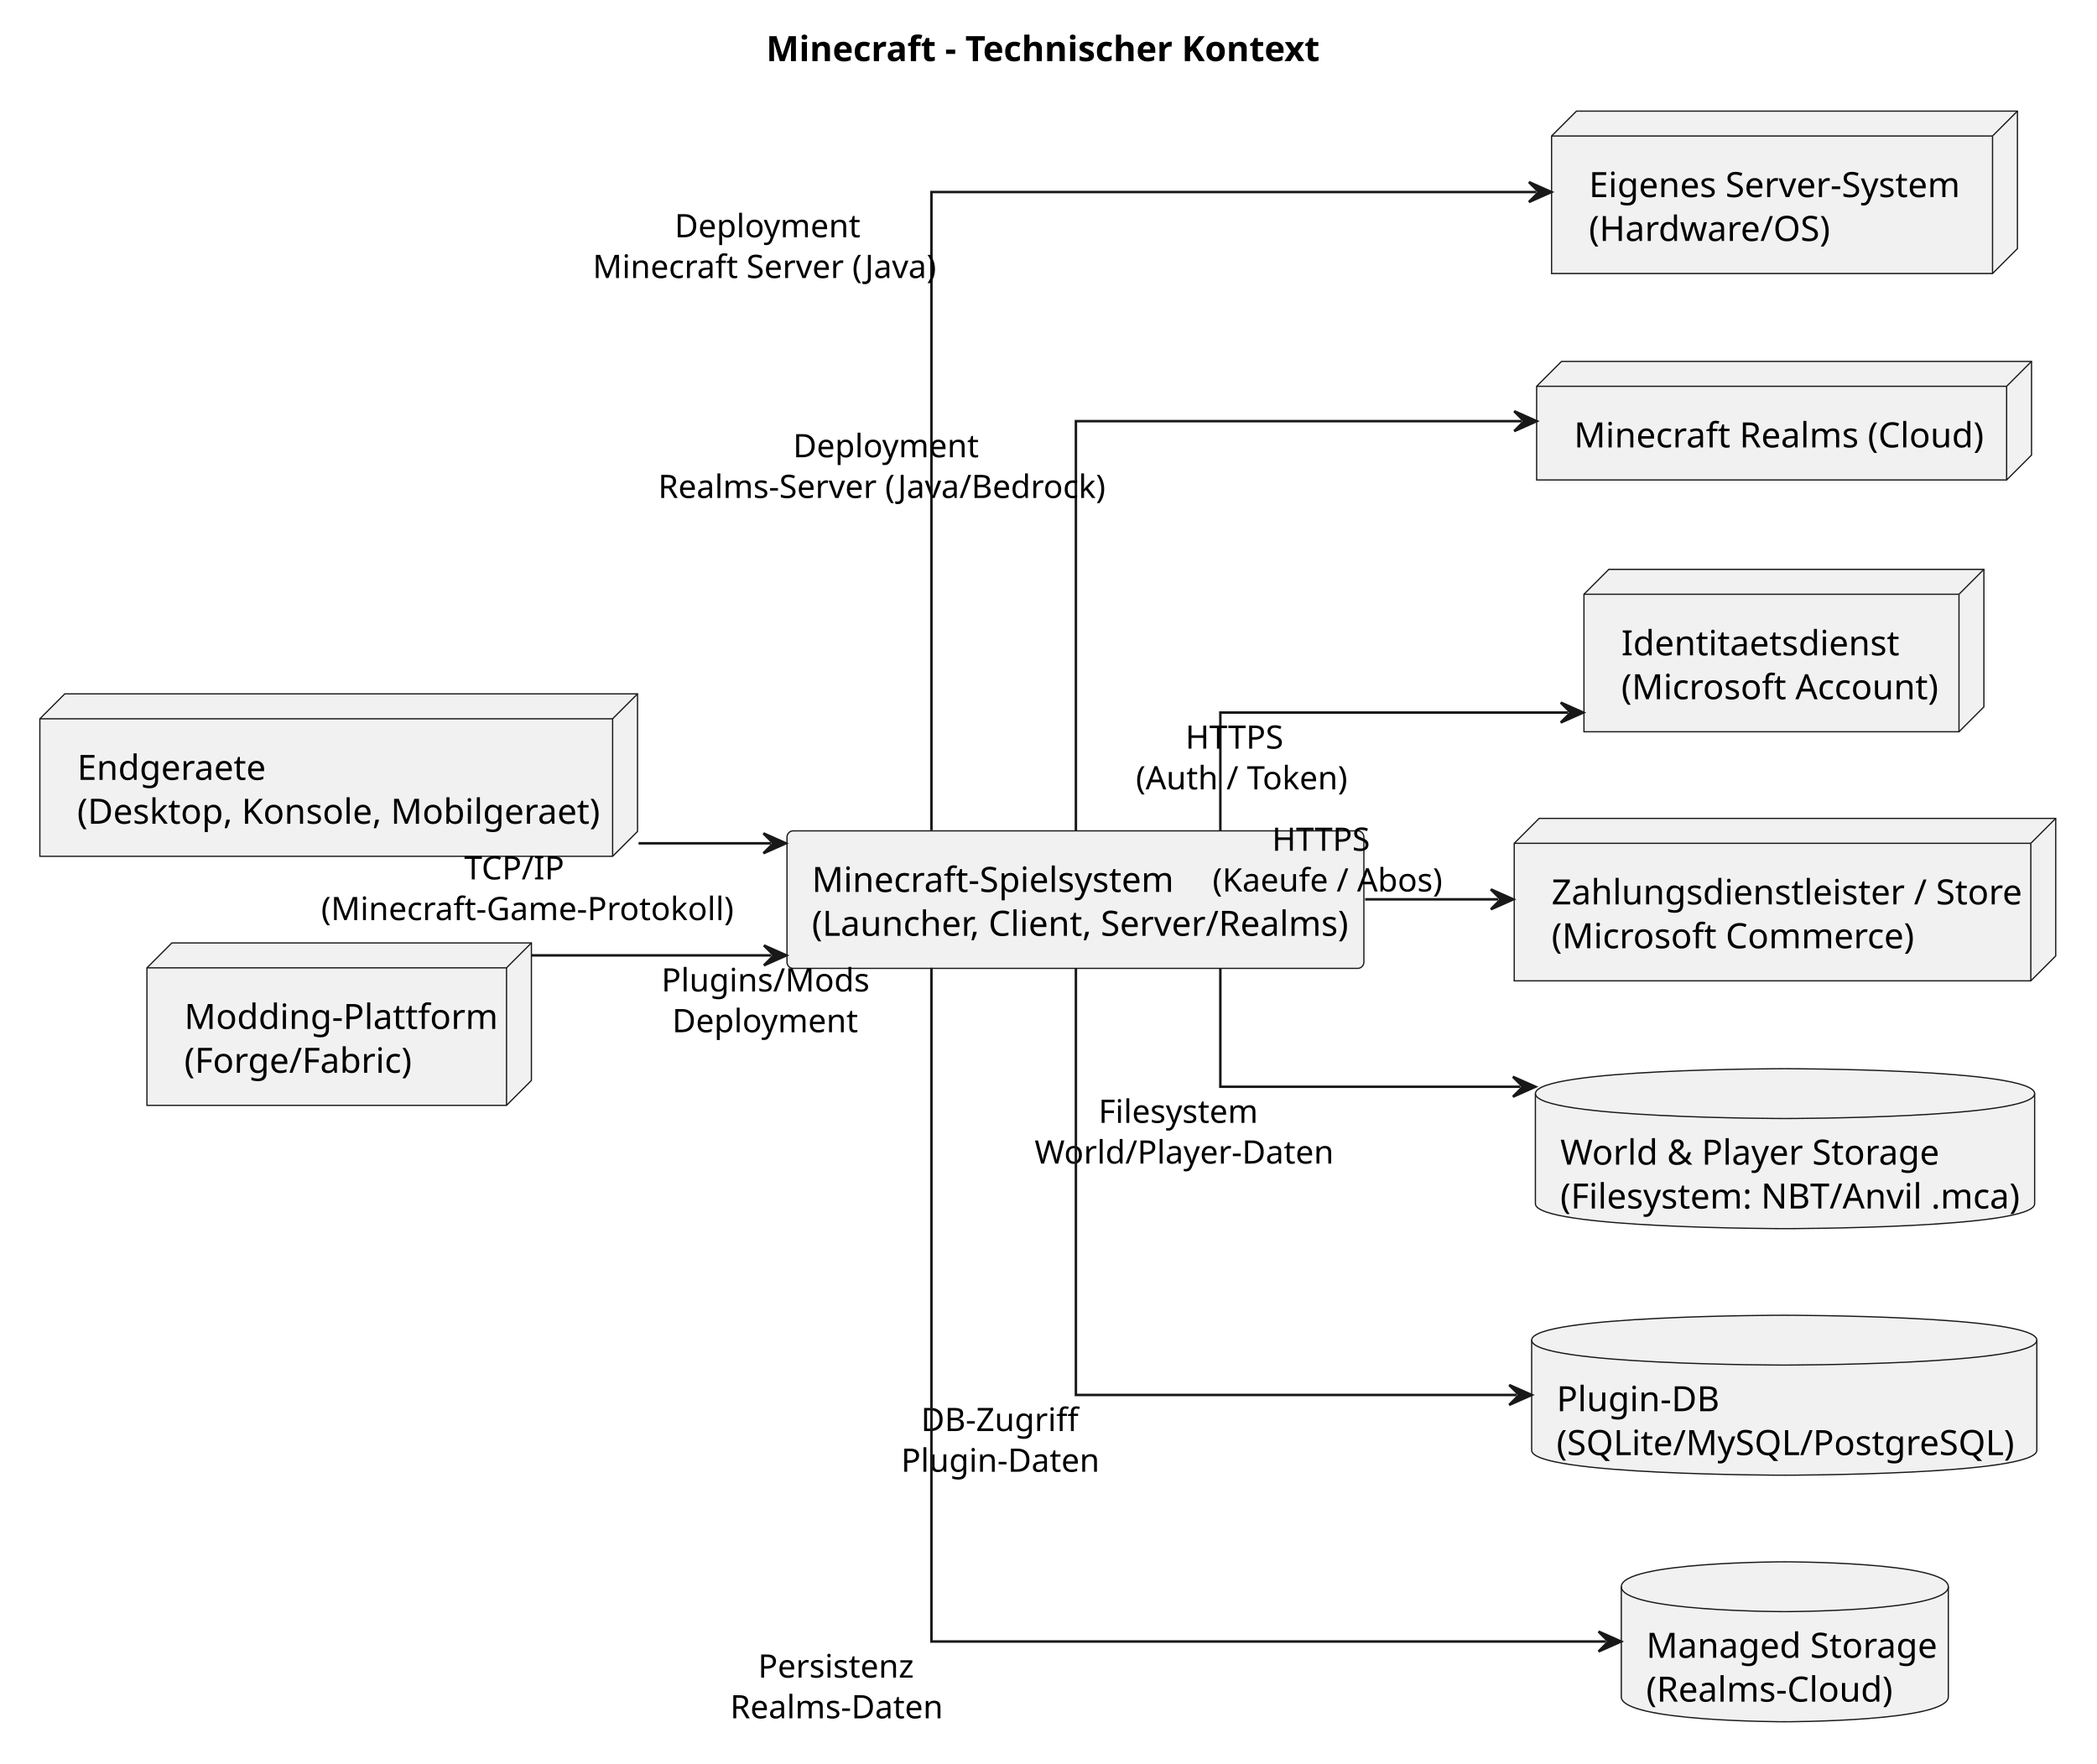
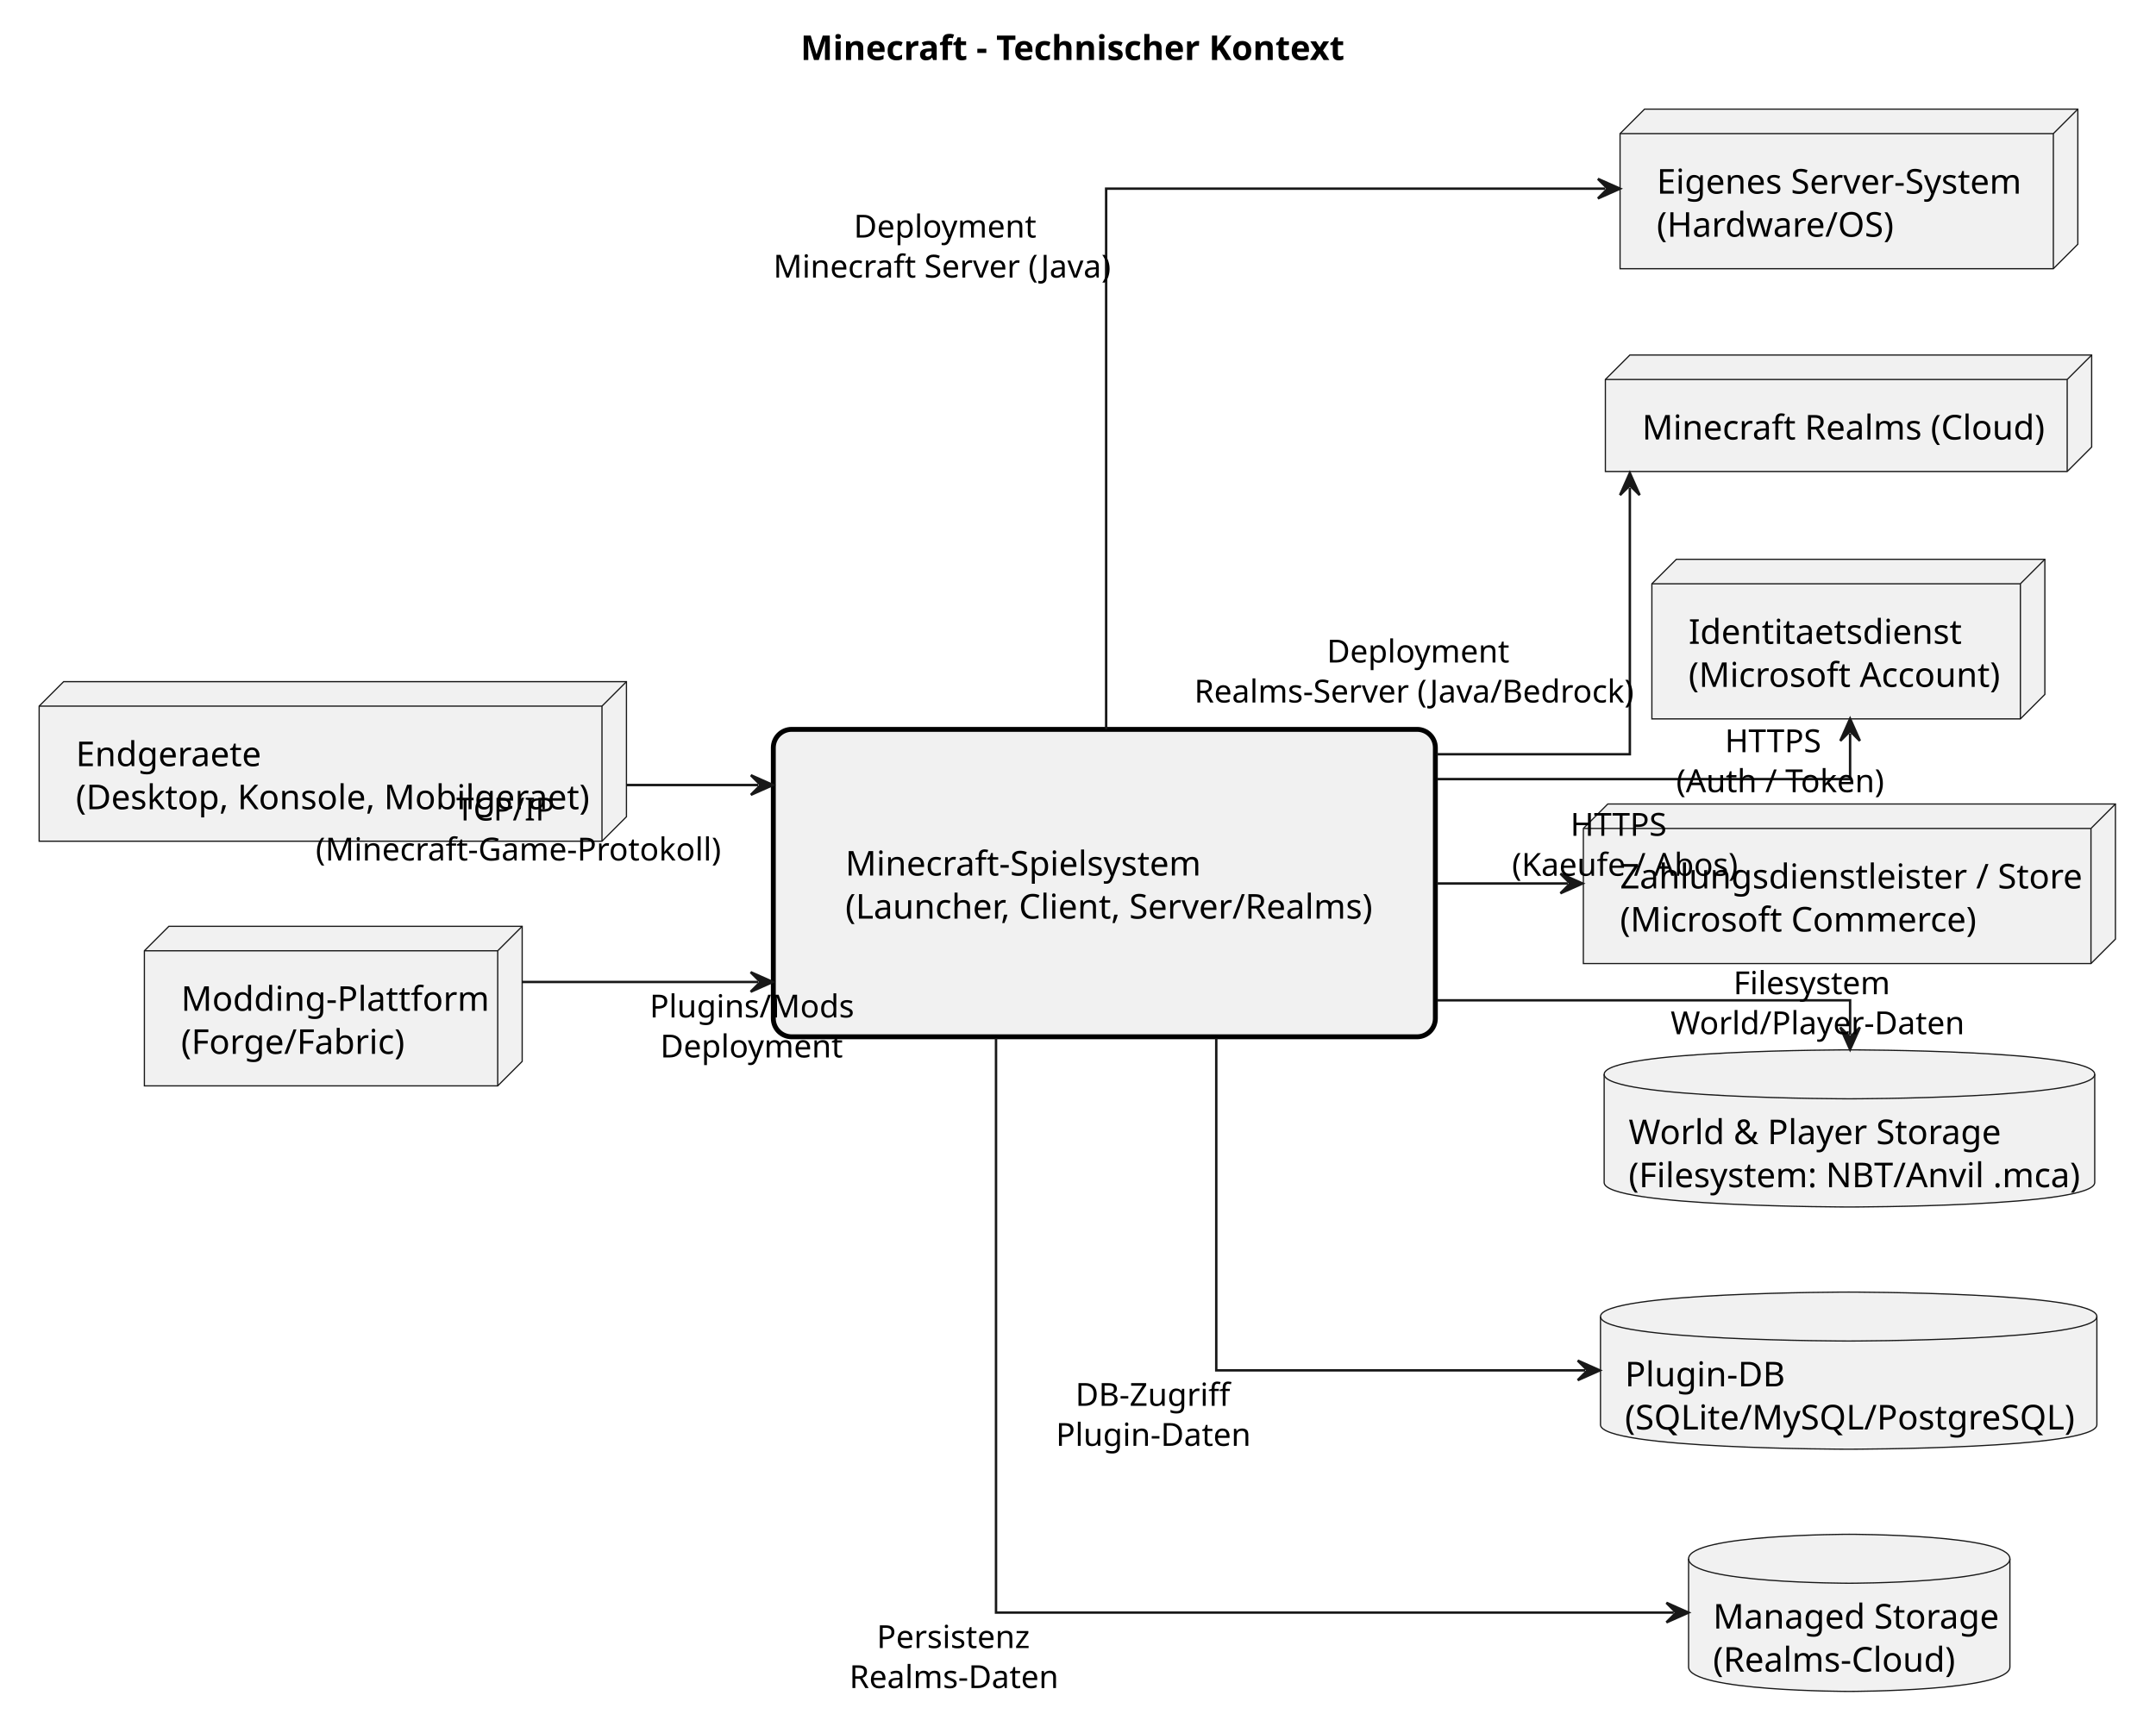
- <svg xmlns="http://www.w3.org/2000/svg" contentStyleType="text/css" data-diagram-type="DESCRIPTION" height="708px" preserveAspectRatio="none" style="width:842px;height:708px;background:#FFFFFF;" version="1.1" viewBox="0 0 842 708" width="842px" zoomAndPan="magnify">
+ <svg xmlns="http://www.w3.org/2000/svg" contentStyleType="text/css" data-diagram-type="DESCRIPTION" height="708px" preserveAspectRatio="none" style="width:881px;height:708px;background:#FFFFFF;" version="1.1" viewBox="0 0 881 708" width="881px" zoomAndPan="magnify">
  <defs />
  <g>
    <g class="title" data-source-line="1">
-       <text fill="#000000" font-family="sans-serif" font-size="14" font-weight="bold" lengthAdjust="spacing" textLength="213.151" x="307.638" y="24.533">Minecraft - Technischer Kontext</text>
+       <text fill="#000000" font-family="sans-serif" font-size="14" font-weight="bold" lengthAdjust="spacing" textLength="213.151" x="327.138" y="24.533">Minecraft - Technischer Kontext</text>
    </g>
-     <g class="entity" data-entity="Minecraft" data-source-line="9" data-uid="ent0002" id="entity_Minecraft">
-       <rect fill="#F1F1F1" height="55.219" rx="2.5" ry="2.5" style="stroke:#181818;stroke-width:0.5;" width="231.634" x="316" y="333.609" />
-       <text fill="#000000" font-family="sans-serif" font-size="14" lengthAdjust="spacing" textLength="137.703" x="326" y="358.143">Minecraft-Spielsystem</text>
-       <text fill="#000000" font-family="sans-serif" font-size="14" lengthAdjust="spacing" textLength="211.634" x="326" y="375.752">(Launcher, Client, Server/Realms)</text>
+     <g class="entity" data-entity="Minecraft" data-source-line="19" data-uid="ent0002" id="entity_Minecraft">
+       <rect fill="#F1F1F1" height="125.656" rx="7.5" ry="7.5" style="stroke:#000000;stroke-width:2;" width="270.53" x="316" y="298.109" />
+       <text fill="#000000" font-family="sans-serif" font-size="14" lengthAdjust="spacing" textLength="3.89" x="326" y="322.643"> </text>
+       <text fill="#000000" font-family="sans-serif" font-size="14" lengthAdjust="spacing" textLength="3.89" x="326" y="340.252"> </text>
+       <text fill="#000000" font-family="sans-serif" font-size="14" lengthAdjust="spacing" textLength="137.703" x="345.448" y="357.861">Minecraft-Spielsystem</text>
+       <text fill="#000000" font-family="sans-serif" font-size="14" lengthAdjust="spacing" textLength="211.634" x="345.448" y="375.471">(Launcher, Client, Server/Realms)</text>
+       <text fill="#000000" font-family="sans-serif" font-size="14" lengthAdjust="spacing" textLength="3.89" x="326" y="393.08"> </text>
+       <text fill="#000000" font-family="sans-serif" font-size="14" lengthAdjust="spacing" textLength="3.89" x="326" y="410.69"> </text>
    </g>
-     <g class="entity" data-entity="Clients" data-source-line="12" data-uid="ent0003" id="entity_Clients">
+     <g class="entity" data-entity="Clients" data-source-line="22" data-uid="ent0003" id="entity_Clients">
      <polygon fill="#F1F1F1" points="16,288.609,26,278.609,255.985,278.609,255.985,333.828,245.985,343.828,16,343.828,16,288.609" style="stroke:#181818;stroke-width:0.5;" />
      <line style="stroke:#181818;stroke-width:0.5;" x1="245.985" x2="255.985" y1="288.609" y2="278.609" />
      <line style="stroke:#181818;stroke-width:0.5;" x1="16" x2="245.985" y1="288.609" y2="288.609" />
      <line style="stroke:#181818;stroke-width:0.5;" x1="245.985" x2="245.985" y1="288.609" y2="343.828" />
      <text fill="#000000" font-family="sans-serif" font-size="14" lengthAdjust="spacing" textLength="72.393" x="31" y="313.143">Endgeraete</text>
      <text fill="#000000" font-family="sans-serif" font-size="14" lengthAdjust="spacing" textLength="199.985" x="31" y="330.752">(Desktop, Konsole, Mobilgeraet)</text>
    </g>
-     <g class="entity" data-entity="SelfHostHW" data-source-line="13" data-uid="ent0004" id="entity_SelfHostHW">
-       <polygon fill="#F1F1F1" points="623,54.609,633,44.609,810.055,44.609,810.055,99.828,800.055,109.828,623,109.828,623,54.609" style="stroke:#181818;stroke-width:0.5;" />
-       <line style="stroke:#181818;stroke-width:0.5;" x1="800.055" x2="810.055" y1="54.609" y2="44.609" />
-       <line style="stroke:#181818;stroke-width:0.5;" x1="623" x2="800.055" y1="54.609" y2="54.609" />
-       <line style="stroke:#181818;stroke-width:0.5;" x1="800.055" x2="800.055" y1="54.609" y2="109.828" />
-       <text fill="#000000" font-family="sans-serif" font-size="14" lengthAdjust="spacing" textLength="147.055" x="638" y="79.143">Eigenes Server-System</text>
-       <text fill="#000000" font-family="sans-serif" font-size="14" lengthAdjust="spacing" textLength="94.131" x="638" y="96.752">(Hardware/OS)</text>
+     <g class="entity" data-entity="SelfHostHW" data-source-line="23" data-uid="ent0004" id="entity_SelfHostHW">
+       <polygon fill="#F1F1F1" points="662,54.609,672,44.609,849.055,44.609,849.055,99.828,839.055,109.828,662,109.828,662,54.609" style="stroke:#181818;stroke-width:0.5;" />
+       <line style="stroke:#181818;stroke-width:0.5;" x1="839.055" x2="849.055" y1="54.609" y2="44.609" />
+       <line style="stroke:#181818;stroke-width:0.5;" x1="662" x2="839.055" y1="54.609" y2="54.609" />
+       <line style="stroke:#181818;stroke-width:0.5;" x1="839.055" x2="839.055" y1="54.609" y2="109.828" />
+       <text fill="#000000" font-family="sans-serif" font-size="14" lengthAdjust="spacing" textLength="147.055" x="677" y="79.143">Eigenes Server-System</text>
+       <text fill="#000000" font-family="sans-serif" font-size="14" lengthAdjust="spacing" textLength="94.131" x="677" y="96.752">(Hardware/OS)</text>
    </g>
-     <g class="entity" data-entity="RealmsHW" data-source-line="14" data-uid="ent0005" id="entity_RealmsHW">
-       <polygon fill="#F1F1F1" points="617,155.109,627,145.109,815.71,145.109,815.71,182.719,805.71,192.719,617,192.719,617,155.109" style="stroke:#181818;stroke-width:0.5;" />
-       <line style="stroke:#181818;stroke-width:0.5;" x1="805.71" x2="815.71" y1="155.109" y2="145.109" />
-       <line style="stroke:#181818;stroke-width:0.5;" x1="617" x2="805.71" y1="155.109" y2="155.109" />
-       <line style="stroke:#181818;stroke-width:0.5;" x1="805.71" x2="805.71" y1="155.109" y2="192.719" />
-       <text fill="#000000" font-family="sans-serif" font-size="14" lengthAdjust="spacing" textLength="158.71" x="632" y="179.643">Minecraft Realms (Cloud)</text>
+     <g class="entity" data-entity="RealmsHW" data-source-line="24" data-uid="ent0005" id="entity_RealmsHW">
+       <polygon fill="#F1F1F1" points="656,155.109,666,145.109,854.71,145.109,854.71,182.719,844.71,192.719,656,192.719,656,155.109" style="stroke:#181818;stroke-width:0.5;" />
+       <line style="stroke:#181818;stroke-width:0.5;" x1="844.71" x2="854.71" y1="155.109" y2="145.109" />
+       <line style="stroke:#181818;stroke-width:0.5;" x1="656" x2="844.71" y1="155.109" y2="155.109" />
+       <line style="stroke:#181818;stroke-width:0.5;" x1="844.71" x2="844.71" y1="155.109" y2="192.719" />
+       <text fill="#000000" font-family="sans-serif" font-size="14" lengthAdjust="spacing" textLength="158.71" x="671" y="179.643">Minecraft Realms (Cloud)</text>
    </g>
-     <g class="entity" data-entity="Identity" data-source-line="15" data-uid="ent0006" id="entity_Identity">
-       <polygon fill="#F1F1F1" points="636,238.609,646,228.609,796.586,228.609,796.586,283.828,786.586,293.828,636,293.828,636,238.609" style="stroke:#181818;stroke-width:0.5;" />
-       <line style="stroke:#181818;stroke-width:0.5;" x1="786.586" x2="796.586" y1="238.609" y2="228.609" />
-       <line style="stroke:#181818;stroke-width:0.5;" x1="636" x2="786.586" y1="238.609" y2="238.609" />
-       <line style="stroke:#181818;stroke-width:0.5;" x1="786.586" x2="786.586" y1="238.609" y2="293.828" />
-       <text fill="#000000" font-family="sans-serif" font-size="14" lengthAdjust="spacing" textLength="101.958" x="651" y="263.143">Identitaetsdienst</text>
-       <text fill="#000000" font-family="sans-serif" font-size="14" lengthAdjust="spacing" textLength="120.586" x="651" y="280.752">(Microsoft Account)</text>
+     <g class="entity" data-entity="Identity" data-source-line="25" data-uid="ent0006" id="entity_Identity">
+       <polygon fill="#F1F1F1" points="675,238.609,685,228.609,835.586,228.609,835.586,283.828,825.586,293.828,675,293.828,675,238.609" style="stroke:#181818;stroke-width:0.5;" />
+       <line style="stroke:#181818;stroke-width:0.5;" x1="825.586" x2="835.586" y1="238.609" y2="228.609" />
+       <line style="stroke:#181818;stroke-width:0.5;" x1="675" x2="825.586" y1="238.609" y2="238.609" />
+       <line style="stroke:#181818;stroke-width:0.5;" x1="825.586" x2="825.586" y1="238.609" y2="293.828" />
+       <text fill="#000000" font-family="sans-serif" font-size="14" lengthAdjust="spacing" textLength="101.958" x="690" y="263.143">Identitaetsdienst</text>
+       <text fill="#000000" font-family="sans-serif" font-size="14" lengthAdjust="spacing" textLength="120.586" x="690" y="280.752">(Microsoft Account)</text>
    </g>
-     <g class="entity" data-entity="Commerce" data-source-line="16" data-uid="ent0007" id="entity_Commerce">
-       <polygon fill="#F1F1F1" points="608,338.609,618,328.609,825.427,328.609,825.427,383.828,815.427,393.828,608,393.828,608,338.609" style="stroke:#181818;stroke-width:0.5;" />
-       <line style="stroke:#181818;stroke-width:0.5;" x1="815.427" x2="825.427" y1="338.609" y2="328.609" />
-       <line style="stroke:#181818;stroke-width:0.5;" x1="608" x2="815.427" y1="338.609" y2="338.609" />
-       <line style="stroke:#181818;stroke-width:0.5;" x1="815.427" x2="815.427" y1="338.609" y2="393.828" />
-       <text fill="#000000" font-family="sans-serif" font-size="14" lengthAdjust="spacing" textLength="177.427" x="623" y="363.143">Zahlungsdienstleister / Store</text>
-       <text fill="#000000" font-family="sans-serif" font-size="14" lengthAdjust="spacing" textLength="138.455" x="623" y="380.752">(Microsoft Commerce)</text>
+     <g class="entity" data-entity="Commerce" data-source-line="26" data-uid="ent0007" id="entity_Commerce">
+       <polygon fill="#F1F1F1" points="647,338.609,657,328.609,864.427,328.609,864.427,383.828,854.427,393.828,647,393.828,647,338.609" style="stroke:#181818;stroke-width:0.5;" />
+       <line style="stroke:#181818;stroke-width:0.5;" x1="854.427" x2="864.427" y1="338.609" y2="328.609" />
+       <line style="stroke:#181818;stroke-width:0.5;" x1="647" x2="854.427" y1="338.609" y2="338.609" />
+       <line style="stroke:#181818;stroke-width:0.5;" x1="854.427" x2="854.427" y1="338.609" y2="393.828" />
+       <text fill="#000000" font-family="sans-serif" font-size="14" lengthAdjust="spacing" textLength="177.427" x="662" y="363.143">Zahlungsdienstleister / Store</text>
+       <text fill="#000000" font-family="sans-serif" font-size="14" lengthAdjust="spacing" textLength="138.455" x="662" y="380.752">(Microsoft Commerce)</text>
    </g>
-     <g class="entity" data-entity="WorldStore" data-source-line="17" data-uid="ent0008" id="entity_WorldStore">
-       <path d="M616.5,439.109 C616.5,429.109 716.731,429.109 716.731,429.109 C716.731,429.109 816.962,429.109 816.962,439.109 L816.962,483.328 C816.962,493.328 716.731,493.328 716.731,493.328 C716.731,493.328 616.5,493.328 616.5,483.328 L616.5,439.109" fill="#F1F1F1" style="stroke:#181818;stroke-width:0.5;" />
-       <path d="M616.5,439.109 C616.5,449.109 716.731,449.109 716.731,449.109 C716.731,449.109 816.962,449.109 816.962,439.109" fill="none" style="stroke:#181818;stroke-width:0.5;" />
-       <text fill="#000000" font-family="sans-serif" font-size="14" lengthAdjust="spacing" textLength="146.282" x="626.5" y="467.643">World &amp; Player Storage</text>
-       <text fill="#000000" font-family="sans-serif" font-size="14" lengthAdjust="spacing" textLength="180.462" x="626.5" y="485.252">(Filesystem: NBT/Anvil .mca)</text>
+     <g class="entity" data-entity="WorldStore" data-source-line="27" data-uid="ent0008" id="entity_WorldStore">
+       <path d="M655.5,439.109 C655.5,429.109 755.731,429.109 755.731,429.109 C755.731,429.109 855.962,429.109 855.962,439.109 L855.962,483.328 C855.962,493.328 755.731,493.328 755.731,493.328 C755.731,493.328 655.5,493.328 655.5,483.328 L655.5,439.109" fill="#F1F1F1" style="stroke:#181818;stroke-width:0.5;" />
+       <path d="M655.5,439.109 C655.5,449.109 755.731,449.109 755.731,449.109 C755.731,449.109 855.962,449.109 855.962,439.109" fill="none" style="stroke:#181818;stroke-width:0.5;" />
+       <text fill="#000000" font-family="sans-serif" font-size="14" lengthAdjust="spacing" textLength="146.282" x="665.5" y="467.643">World &amp; Player Storage</text>
+       <text fill="#000000" font-family="sans-serif" font-size="14" lengthAdjust="spacing" textLength="180.462" x="665.5" y="485.252">(Filesystem: NBT/Anvil .mca)</text>
    </g>
-     <g class="entity" data-entity="PluginDB" data-source-line="18" data-uid="ent0009" id="entity_PluginDB">
-       <path d="M615,538.109 C615,528.109 716.42,528.109 716.42,528.109 C716.42,528.109 817.841,528.109 817.841,538.109 L817.841,582.328 C817.841,592.328 716.42,592.328 716.42,592.328 C716.42,592.328 615,592.328 615,582.328 L615,538.109" fill="#F1F1F1" style="stroke:#181818;stroke-width:0.5;" />
-       <path d="M615,538.109 C615,548.109 716.42,548.109 716.42,548.109 C716.42,548.109 817.841,548.109 817.841,538.109" fill="none" style="stroke:#181818;stroke-width:0.5;" />
-       <text fill="#000000" font-family="sans-serif" font-size="14" lengthAdjust="spacing" textLength="63.027" x="625" y="566.643">Plugin-DB</text>
-       <text fill="#000000" font-family="sans-serif" font-size="14" lengthAdjust="spacing" textLength="182.841" x="625" y="584.252">(SQLite/MySQL/PostgreSQL)</text>
+     <g class="entity" data-entity="PluginDB" data-source-line="28" data-uid="ent0009" id="entity_PluginDB">
+       <path d="M654,538.109 C654,528.109 755.42,528.109 755.42,528.109 C755.42,528.109 856.841,528.109 856.841,538.109 L856.841,582.328 C856.841,592.328 755.42,592.328 755.42,592.328 C755.42,592.328 654,592.328 654,582.328 L654,538.109" fill="#F1F1F1" style="stroke:#181818;stroke-width:0.5;" />
+       <path d="M654,538.109 C654,548.109 755.42,548.109 755.42,548.109 C755.42,548.109 856.841,548.109 856.841,538.109" fill="none" style="stroke:#181818;stroke-width:0.5;" />
+       <text fill="#000000" font-family="sans-serif" font-size="14" lengthAdjust="spacing" textLength="63.027" x="664" y="566.643">Plugin-DB</text>
+       <text fill="#000000" font-family="sans-serif" font-size="14" lengthAdjust="spacing" textLength="182.841" x="664" y="584.252">(SQLite/MySQL/PostgreSQL)</text>
    </g>
-     <g class="entity" data-entity="RealmsStorage" data-source-line="19" data-uid="ent0010" id="entity_RealmsStorage">
-       <path d="M651,637.109 C651,627.109 716.651,627.109 716.651,627.109 C716.651,627.109 782.303,627.109 782.303,637.109 L782.303,681.328 C782.303,691.328 716.651,691.328 716.651,691.328 C716.651,691.328 651,691.328 651,681.328 L651,637.109" fill="#F1F1F1" style="stroke:#181818;stroke-width:0.5;" />
-       <path d="M651,637.109 C651,647.109 716.651,647.109 716.651,647.109 C716.651,647.109 782.303,647.109 782.303,637.109" fill="none" style="stroke:#181818;stroke-width:0.5;" />
-       <text fill="#000000" font-family="sans-serif" font-size="14" lengthAdjust="spacing" textLength="111.303" x="661" y="665.643">Managed Storage</text>
-       <text fill="#000000" font-family="sans-serif" font-size="14" lengthAdjust="spacing" textLength="98.02" x="661" y="683.252">(Realms-Cloud)</text>
+     <g class="entity" data-entity="RealmsStorage" data-source-line="29" data-uid="ent0010" id="entity_RealmsStorage">
+       <path d="M690,637.109 C690,627.109 755.651,627.109 755.651,627.109 C755.651,627.109 821.303,627.109 821.303,637.109 L821.303,681.328 C821.303,691.328 755.651,691.328 755.651,691.328 C755.651,691.328 690,691.328 690,681.328 L690,637.109" fill="#F1F1F1" style="stroke:#181818;stroke-width:0.5;" />
+       <path d="M690,637.109 C690,647.109 755.651,647.109 755.651,647.109 C755.651,647.109 821.303,647.109 821.303,637.109" fill="none" style="stroke:#181818;stroke-width:0.5;" />
+       <text fill="#000000" font-family="sans-serif" font-size="14" lengthAdjust="spacing" textLength="111.303" x="700" y="665.643">Managed Storage</text>
+       <text fill="#000000" font-family="sans-serif" font-size="14" lengthAdjust="spacing" textLength="98.02" x="700" y="683.252">(Realms-Cloud)</text>
    </g>
-     <g class="entity" data-entity="ModdingEnv" data-source-line="20" data-uid="ent0011" id="entity_ModdingEnv">
+     <g class="entity" data-entity="ModdingEnv" data-source-line="30" data-uid="ent0011" id="entity_ModdingEnv">
      <polygon fill="#F1F1F1" points="59,388.609,69,378.609,213.379,378.609,213.379,433.828,203.379,443.828,59,443.828,59,388.609" style="stroke:#181818;stroke-width:0.5;" />
      <line style="stroke:#181818;stroke-width:0.5;" x1="203.379" x2="213.379" y1="388.609" y2="378.609" />
      <line style="stroke:#181818;stroke-width:0.5;" x1="59" x2="203.379" y1="388.609" y2="388.609" />
      <line style="stroke:#181818;stroke-width:0.5;" x1="203.379" x2="203.379" y1="388.609" y2="443.828" />
      <text fill="#000000" font-family="sans-serif" font-size="14" lengthAdjust="spacing" textLength="114.379" x="74" y="413.143">Modding-Plattform</text>
      <text fill="#000000" font-family="sans-serif" font-size="14" lengthAdjust="spacing" textLength="88.683" x="74" y="430.752">(Forge/Fabric)</text>
    </g>
-     <g class="link" data-entity-1="Clients" data-entity-2="Minecraft" data-source-line="23" data-uid="lnk12" id="link_Clients_Minecraft">
-       <path d="M256.39,338.609 C275.92,338.609 290.11,338.609 309.54,338.609" fill="none" id="Clients-to-Minecraft" style="stroke:#181818;stroke-width:1;" />
-       <polygon fill="#181818" points="315.54,338.609,306.54,334.609,310.54,338.609,306.54,342.609,315.54,338.609" style="stroke:#181818;stroke-width:1;" />
-       <text fill="#000000" font-family="sans-serif" font-size="13" lengthAdjust="spacing" textLength="41.895" x="186.4" y="353.104">TCP/IP</text>
-       <text fill="#000000" font-family="sans-serif" font-size="13" lengthAdjust="spacing" textLength="156.755" x="128.97" y="369.456">(Minecraft-Game-Protokoll)</text>
+     <g class="link" data-entity-1="Clients" data-entity-2="Minecraft" data-source-line="33" data-uid="lnk12" id="link_Clients_Minecraft">
+       <path d="M256.18,320.859 C275.68,320.859 290,320.859 309.84,320.859" fill="none" id="Clients-to-Minecraft" style="stroke:#181818;stroke-width:1;" />
+       <polygon fill="#181818" points="315.84,320.859,306.84,316.859,310.84,320.859,306.84,324.859,315.84,320.859" style="stroke:#181818;stroke-width:1;" />
+       <text fill="#000000" font-family="sans-serif" font-size="13" lengthAdjust="spacing" textLength="41.895" x="186.44" y="335.354">TCP/IP</text>
+       <text fill="#000000" font-family="sans-serif" font-size="13" lengthAdjust="spacing" textLength="156.755" x="129.01" y="351.706">(Minecraft-Game-Protokoll)</text>
    </g>
-     <g class="link" data-entity-1="Minecraft" data-entity-2="Identity" data-source-line="24" data-uid="lnk13" id="link_Minecraft_Identity">
-       <path d="M490,333.609 C490,312.199 490,286.109 490,286.109 C490,286.109 564.64,286.109 629.69,286.109" fill="none" id="Minecraft-to-Identity" style="stroke:#181818;stroke-width:1;" />
-       <polygon fill="#181818" points="635.69,286.109,626.69,282.109,630.69,286.109,626.69,290.109,635.69,286.109" style="stroke:#181818;stroke-width:1;" />
-       <text fill="#000000" font-family="sans-serif" font-size="13" lengthAdjust="spacing" textLength="42.612" x="475.968" y="300.604">HTTPS</text>
-       <text fill="#000000" font-family="sans-serif" font-size="13" lengthAdjust="spacing" textLength="82.367" x="456.09" y="316.956">(Auth / Token)</text>
+     <g class="link" data-entity-1="Minecraft" data-entity-2="Identity" data-source-line="34" data-uid="lnk13" id="link_Minecraft_Identity">
+       <path d="M587.28,318.439 C668.48,318.439 756,318.439 756,318.439 C756,318.439 756,312.669 756,299.799" fill="none" id="Minecraft-to-Identity" style="stroke:#181818;stroke-width:1;" />
+       <polygon fill="#181818" points="756,293.799,752,302.799,756,298.799,760,302.799,756,293.799" style="stroke:#181818;stroke-width:1;" />
+       <text fill="#000000" font-family="sans-serif" font-size="13" lengthAdjust="spacing" textLength="42.612" x="704.838" y="307.435">HTTPS</text>
+       <text fill="#000000" font-family="sans-serif" font-size="13" lengthAdjust="spacing" textLength="82.367" x="684.96" y="323.786">(Auth / Token)</text>
    </g>
-     <g class="link" data-entity-1="Minecraft" data-entity-2="Commerce" data-source-line="25" data-uid="lnk14" id="link_Minecraft_Commerce">
-       <path d="M548.13,361.109 C567.79,361.109 582.15,361.109 601.62,361.109" fill="none" id="Minecraft-to-Commerce" style="stroke:#181818;stroke-width:1;" />
-       <polygon fill="#181818" points="607.62,361.109,598.62,357.109,602.62,361.109,598.62,365.109,607.62,361.109" style="stroke:#181818;stroke-width:1;" />
-       <text fill="#000000" font-family="sans-serif" font-size="13" lengthAdjust="spacing" textLength="42.612" x="510.738" y="341.604">HTTPS</text>
-       <text fill="#000000" font-family="sans-serif" font-size="13" lengthAdjust="spacing" textLength="90.327" x="486.88" y="357.956">(Kaeufe / Abos)</text>
+     <g class="link" data-entity-1="Minecraft" data-entity-2="Commerce" data-source-line="35" data-uid="lnk14" id="link_Minecraft_Commerce">
+       <path d="M587.05,361.109 C607,361.109 621.33,361.109 640.65,361.109" fill="none" id="Minecraft-to-Commerce" style="stroke:#181818;stroke-width:1;" />
+       <polygon fill="#181818" points="646.65,361.109,637.65,357.109,641.65,361.109,637.65,365.109,646.65,361.109" style="stroke:#181818;stroke-width:1;" />
+       <text fill="#000000" font-family="sans-serif" font-size="13" lengthAdjust="spacing" textLength="42.612" x="641.708" y="341.604">HTTPS</text>
+       <text fill="#000000" font-family="sans-serif" font-size="13" lengthAdjust="spacing" textLength="90.327" x="617.85" y="357.956">(Kaeufe / Abos)</text>
    </g>
-     <g class="link" data-entity-1="Minecraft" data-entity-2="SelfHostHW" data-source-line="27" data-uid="lnk15" id="link_Minecraft_SelfHostHW">
-       <path d="M374,333.359 C374,261.899 374,77.109 374,77.109 C374,77.109 515.5,77.109 616.91,77.109" fill="none" id="Minecraft-to-SelfHostHW" style="stroke:#181818;stroke-width:1;" />
-       <polygon fill="#181818" points="622.91,77.109,613.91,73.109,617.91,77.109,613.91,81.109,622.91,77.109" style="stroke:#181818;stroke-width:1;" />
-       <text fill="#000000" font-family="sans-serif" font-size="13" lengthAdjust="spacing" textLength="69.367" x="270.862" y="95.275">Deployment</text>
-       <text fill="#000000" font-family="sans-serif" font-size="13" lengthAdjust="spacing" textLength="135.091" x="238" y="111.626">Minecraft Server (Java)</text>
+     <g class="link" data-entity-1="Minecraft" data-entity-2="SelfHostHW" data-source-line="37" data-uid="lnk15" id="link_Minecraft_SelfHostHW">
+       <path d="M452,298.079 C452,214.409 452,77.109 452,77.109 C452,77.109 566.79,77.109 655.96,77.109" fill="none" id="Minecraft-to-SelfHostHW" style="stroke:#181818;stroke-width:1;" />
+       <polygon fill="#181818" points="661.96,77.109,652.96,73.109,656.96,77.109,652.96,81.109,661.96,77.109" style="stroke:#181818;stroke-width:1;" />
+       <text fill="#000000" font-family="sans-serif" font-size="13" lengthAdjust="spacing" textLength="69.367" x="348.862" y="97.105">Deployment</text>
+       <text fill="#000000" font-family="sans-serif" font-size="13" lengthAdjust="spacing" textLength="135.091" x="316" y="113.456">Minecraft Server (Java)</text>
    </g>
-     <g class="link" data-entity-1="Minecraft" data-entity-2="RealmsHW" data-source-line="28" data-uid="lnk16" id="link_Minecraft_RealmsHW">
-       <path d="M432,333.599 C432,280.509 432,169.109 432,169.109 C432,169.109 528.95,169.109 611,169.109" fill="none" id="Minecraft-to-RealmsHW" style="stroke:#181818;stroke-width:1;" />
-       <polygon fill="#181818" points="617,169.109,608,165.109,612,169.109,608,173.109,617,169.109" style="stroke:#181818;stroke-width:1;" />
-       <text fill="#000000" font-family="sans-serif" font-size="13" lengthAdjust="spacing" textLength="69.367" x="318.424" y="183.605">Deployment</text>
-       <text fill="#000000" font-family="sans-serif" font-size="13" lengthAdjust="spacing" textLength="177.715" x="264.25" y="199.956">Realms-Server (Java/Bedrock)</text>
+     <g class="link" data-entity-1="Minecraft" data-entity-2="RealmsHW" data-source-line="38" data-uid="lnk16" id="link_Minecraft_RealmsHW">
+       <path d="M587.04,308.279 C629.74,308.279 666,308.279 666,308.279 C666,308.279 666,239.219 666,199.349" fill="none" id="Minecraft-to-RealmsHW" style="stroke:#181818;stroke-width:1;" />
+       <polygon fill="#181818" points="666,193.349,662,202.349,666,198.349,670,202.349,666,193.349" style="stroke:#181818;stroke-width:1;" />
+       <text fill="#000000" font-family="sans-serif" font-size="13" lengthAdjust="spacing" textLength="69.367" x="542.174" y="270.784">Deployment</text>
+       <text fill="#000000" font-family="sans-serif" font-size="13" lengthAdjust="spacing" textLength="177.715" x="488" y="287.136">Realms-Server (Java/Bedrock)</text>
    </g>
-     <g class="link" data-entity-1="Minecraft" data-entity-2="WorldStore" data-source-line="30" data-uid="lnk17" id="link_Minecraft_WorldStore">
-       <path d="M490,388.699 C490,410.179 490,436.359 490,436.359 C490,436.359 549.82,436.359 610.49,436.359" fill="none" id="Minecraft-to-WorldStore" style="stroke:#181818;stroke-width:1;" />
-       <polygon fill="#181818" points="616.49,436.359,607.49,432.359,611.49,436.359,607.49,440.359,616.49,436.359" style="stroke:#181818;stroke-width:1;" />
-       <text fill="#000000" font-family="sans-serif" font-size="13" lengthAdjust="spacing" textLength="62.118" x="441.074" y="450.854">Filesystem</text>
-       <text fill="#000000" font-family="sans-serif" font-size="13" lengthAdjust="spacing" textLength="113.426" x="415.42" y="467.206">World/Player-Daten</text>
+     <g class="link" data-entity-1="Minecraft" data-entity-2="WorldStore" data-source-line="40" data-uid="lnk17" id="link_Minecraft_WorldStore">
+       <path d="M587.28,408.859 C668.48,408.859 756,408.859 756,408.859 C756,408.859 756,412.159 756,422.909" fill="none" id="Minecraft-to-WorldStore" style="stroke:#181818;stroke-width:1;" />
+       <polygon fill="#181818" points="756,428.909,760,419.909,756,423.909,752,419.909,756,428.909" style="stroke:#181818;stroke-width:1;" />
+       <text fill="#000000" font-family="sans-serif" font-size="13" lengthAdjust="spacing" textLength="62.118" x="708.314" y="406.354">Filesystem</text>
+       <text fill="#000000" font-family="sans-serif" font-size="13" lengthAdjust="spacing" textLength="113.426" x="682.66" y="422.706">World/Player-Daten</text>
    </g>
-     <g class="link" data-entity-1="Minecraft" data-entity-2="PluginDB" data-source-line="31" data-uid="lnk18" id="link_Minecraft_PluginDB">
-       <path d="M432,388.779 C432,443.459 432,560.109 432,560.109 C432,560.109 527.29,560.109 608.99,560.109" fill="none" id="Minecraft-to-PluginDB" style="stroke:#181818;stroke-width:1;" />
-       <polygon fill="#181818" points="614.99,560.109,605.99,556.109,609.99,560.109,605.99,564.109,614.99,560.109" style="stroke:#181818;stroke-width:1;" />
-       <text fill="#000000" font-family="sans-serif" font-size="13" lengthAdjust="spacing" textLength="59.23" x="369.793" y="574.605">DB-Zugriff</text>
-       <text fill="#000000" font-family="sans-serif" font-size="13" lengthAdjust="spacing" textLength="75.156" x="361.83" y="590.956">Plugin-Daten</text>
+     <g class="link" data-entity-1="Minecraft" data-entity-2="PluginDB" data-source-line="41" data-uid="lnk18" id="link_Minecraft_PluginDB">
+       <path d="M497,424.349 C497,482.619 497,560.109 497,560.109 C497,560.109 575.37,560.109 647.71,560.109" fill="none" id="Minecraft-to-PluginDB" style="stroke:#181818;stroke-width:1;" />
+       <polygon fill="#181818" points="653.71,560.109,644.71,556.109,648.71,560.109,644.71,564.109,653.71,560.109" style="stroke:#181818;stroke-width:1;" />
+       <text fill="#000000" font-family="sans-serif" font-size="13" lengthAdjust="spacing" textLength="59.23" x="439.433" y="574.605">DB-Zugriff</text>
+       <text fill="#000000" font-family="sans-serif" font-size="13" lengthAdjust="spacing" textLength="75.156" x="431.47" y="590.956">Plugin-Daten</text>
    </g>
-     <g class="link" data-entity-1="Minecraft" data-entity-2="RealmsStorage" data-source-line="32" data-uid="lnk19" id="link_Minecraft_RealmsStorage">
-       <path d="M374,388.609 C374,462.379 374,659.109 374,659.109 C374,659.109 545.42,659.109 644.87,659.109" fill="none" id="Minecraft-to-RealmsStorage" style="stroke:#181818;stroke-width:1;" />
-       <polygon fill="#181818" points="650.87,659.109,641.87,655.109,645.87,659.109,641.87,663.109,650.87,659.109" style="stroke:#181818;stroke-width:1;" />
-       <text fill="#000000" font-family="sans-serif" font-size="13" lengthAdjust="spacing" textLength="60.69" x="304.377" y="673.605">Persistenz</text>
-       <text fill="#000000" font-family="sans-serif" font-size="13" lengthAdjust="spacing" textLength="83.085" x="293.18" y="689.956">Realms-Daten</text>
+     <g class="link" data-entity-1="Minecraft" data-entity-2="RealmsStorage" data-source-line="42" data-uid="lnk19" id="link_Minecraft_RealmsStorage">
+       <path d="M407,424.309 C407,511.779 407,659.109 407,659.109 C407,659.109 583,659.109 683.95,659.109" fill="none" id="Minecraft-to-RealmsStorage" style="stroke:#181818;stroke-width:1;" />
+       <polygon fill="#181818" points="689.95,659.109,680.95,655.109,684.95,659.109,680.95,663.109,689.95,659.109" style="stroke:#181818;stroke-width:1;" />
+       <text fill="#000000" font-family="sans-serif" font-size="13" lengthAdjust="spacing" textLength="60.69" x="358.267" y="673.605">Persistenz</text>
+       <text fill="#000000" font-family="sans-serif" font-size="13" lengthAdjust="spacing" textLength="83.085" x="347.07" y="689.956">Realms-Daten</text>
    </g>
-     <g class="link" data-entity-1="ModdingEnv" data-entity-2="Minecraft" data-source-line="34" data-uid="lnk20" id="link_ModdingEnv_Minecraft">
-       <path d="M213.38,383.609 C244.64,383.609 275.4,383.609 309.75,383.609" fill="none" id="ModdingEnv-to-Minecraft" style="stroke:#181818;stroke-width:1;" />
-       <polygon fill="#181818" points="315.75,383.609,306.75,379.609,310.75,383.609,306.75,387.609,315.75,383.609" style="stroke:#181818;stroke-width:1;" />
-       <text fill="#000000" font-family="sans-serif" font-size="13" lengthAdjust="spacing" textLength="78.038" x="265.57" y="398.104">Plugins/Mods</text>
-       <text fill="#000000" font-family="sans-serif" font-size="13" lengthAdjust="spacing" textLength="69.367" x="269.905" y="414.456">Deployment</text>
+     <g class="link" data-entity-1="ModdingEnv" data-entity-2="Minecraft" data-source-line="44" data-uid="lnk20" id="link_ModdingEnv_Minecraft">
+       <path d="M213.18,401.359 C244.1,401.359 274.67,401.359 309.75,401.359" fill="none" id="ModdingEnv-to-Minecraft" style="stroke:#181818;stroke-width:1;" />
+       <polygon fill="#181818" points="315.75,401.359,306.75,397.359,310.75,401.359,306.75,405.359,315.75,401.359" style="stroke:#181818;stroke-width:1;" />
+       <text fill="#000000" font-family="sans-serif" font-size="13" lengthAdjust="spacing" textLength="78.038" x="265.47" y="415.854">Plugins/Mods</text>
+       <text fill="#000000" font-family="sans-serif" font-size="13" lengthAdjust="spacing" textLength="69.367" x="269.805" y="432.206">Deployment</text>
    </g>
  </g>
</svg>
